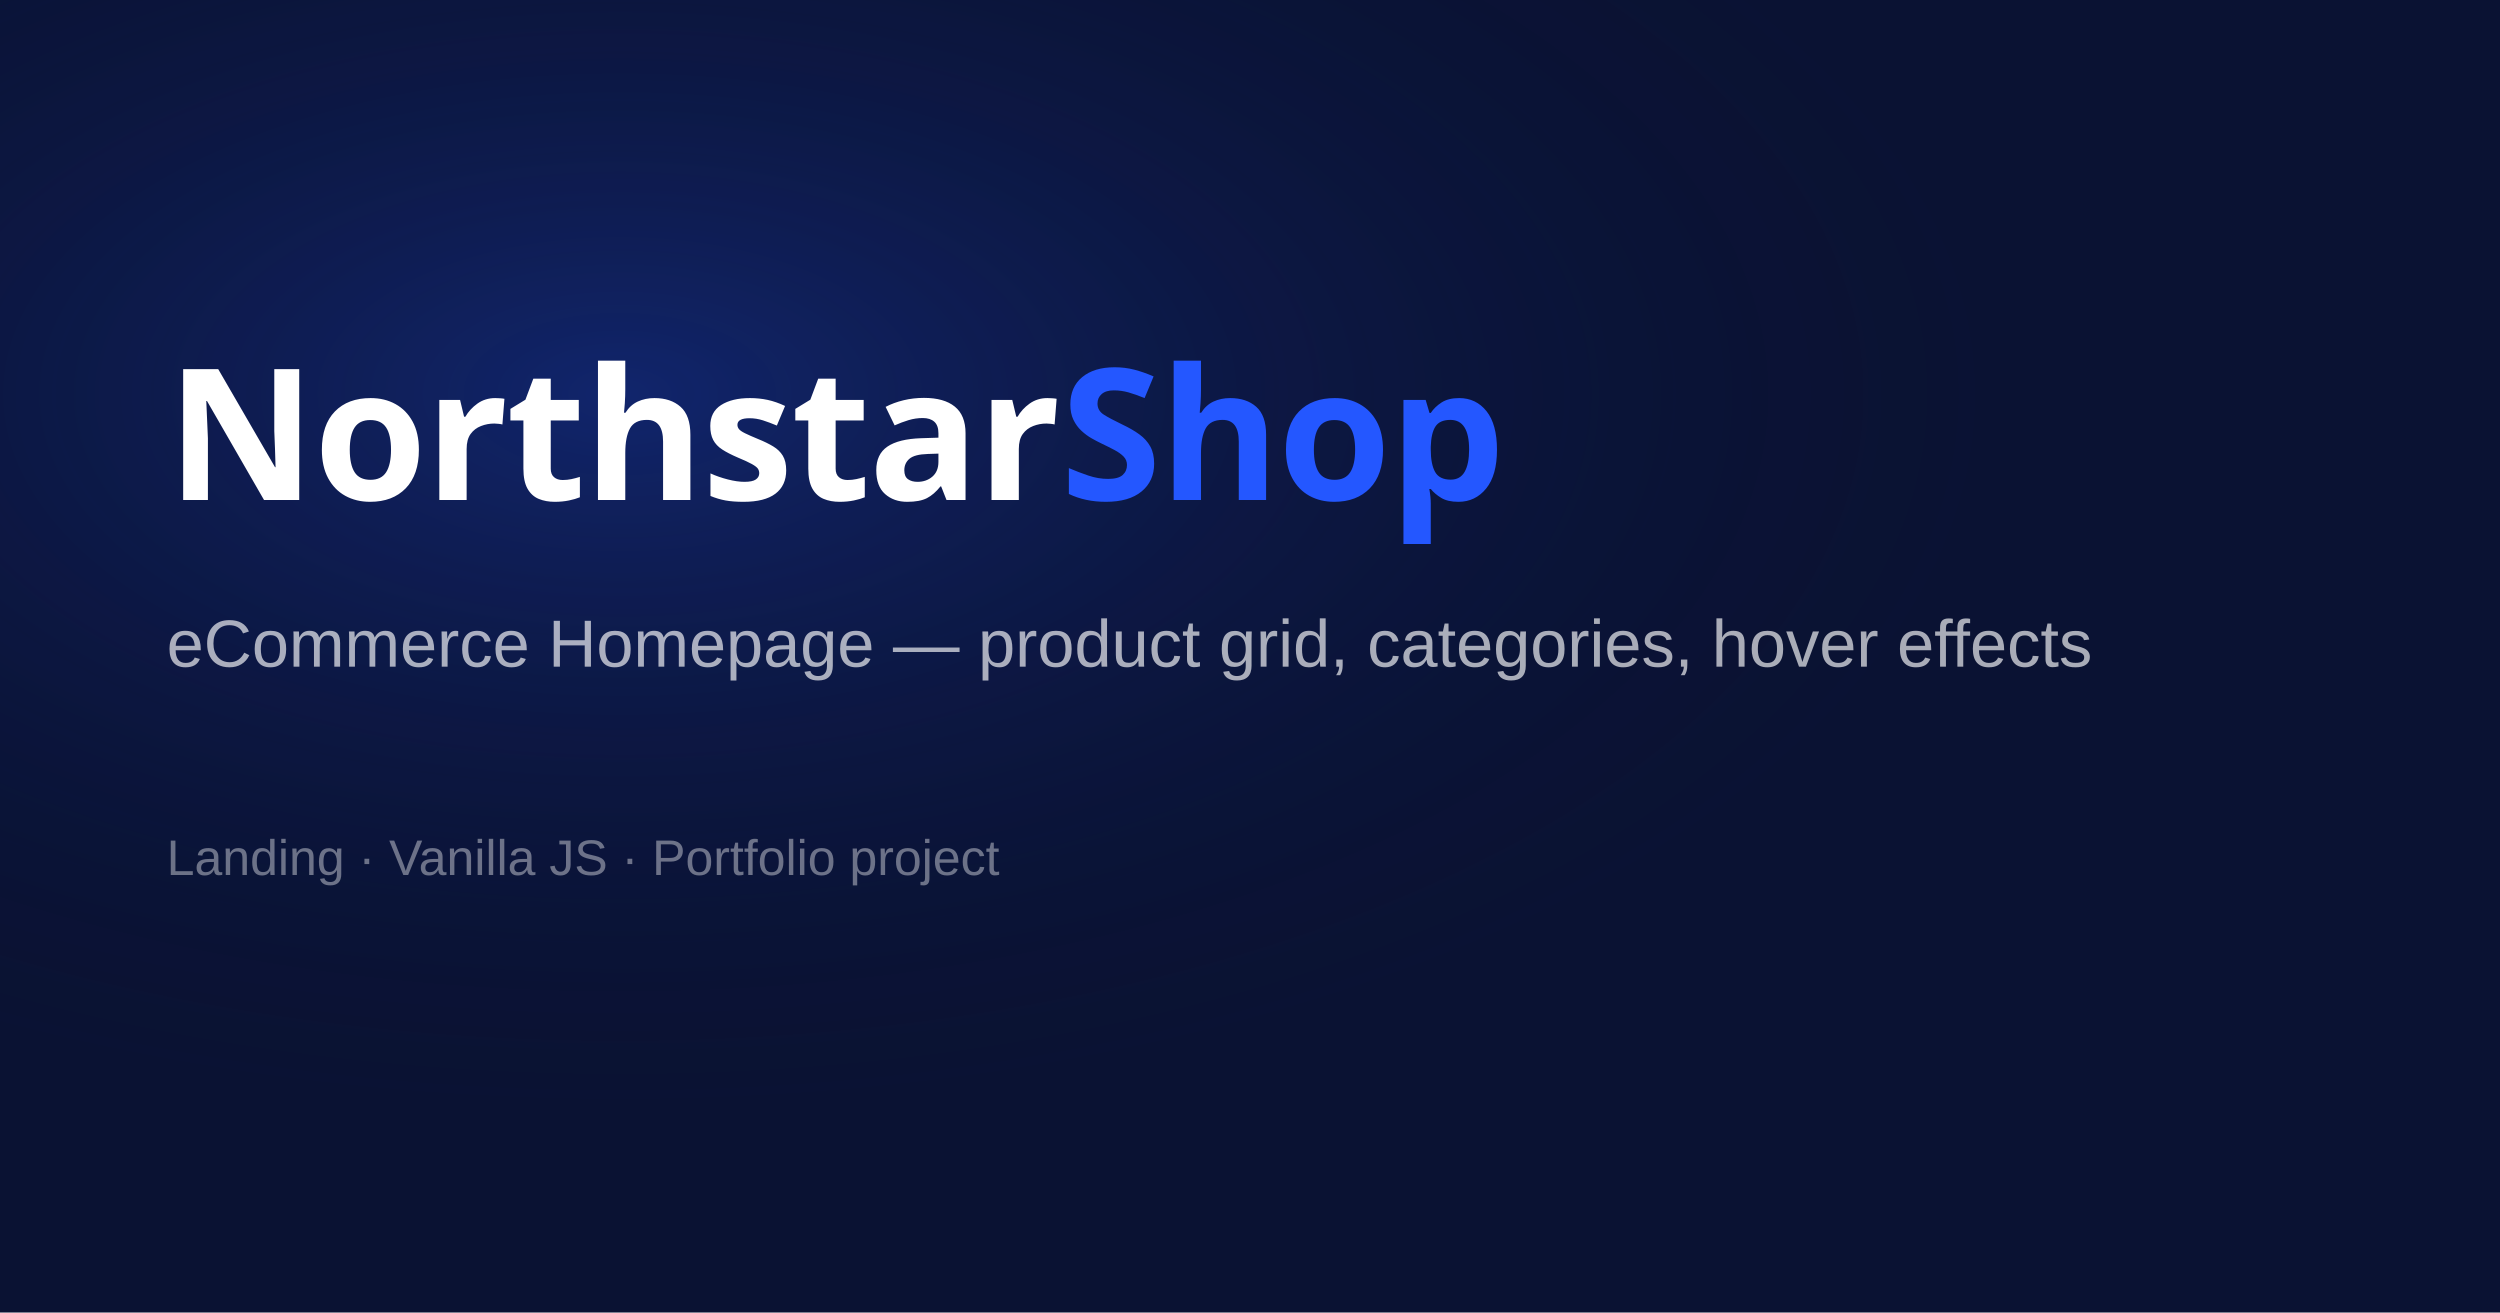
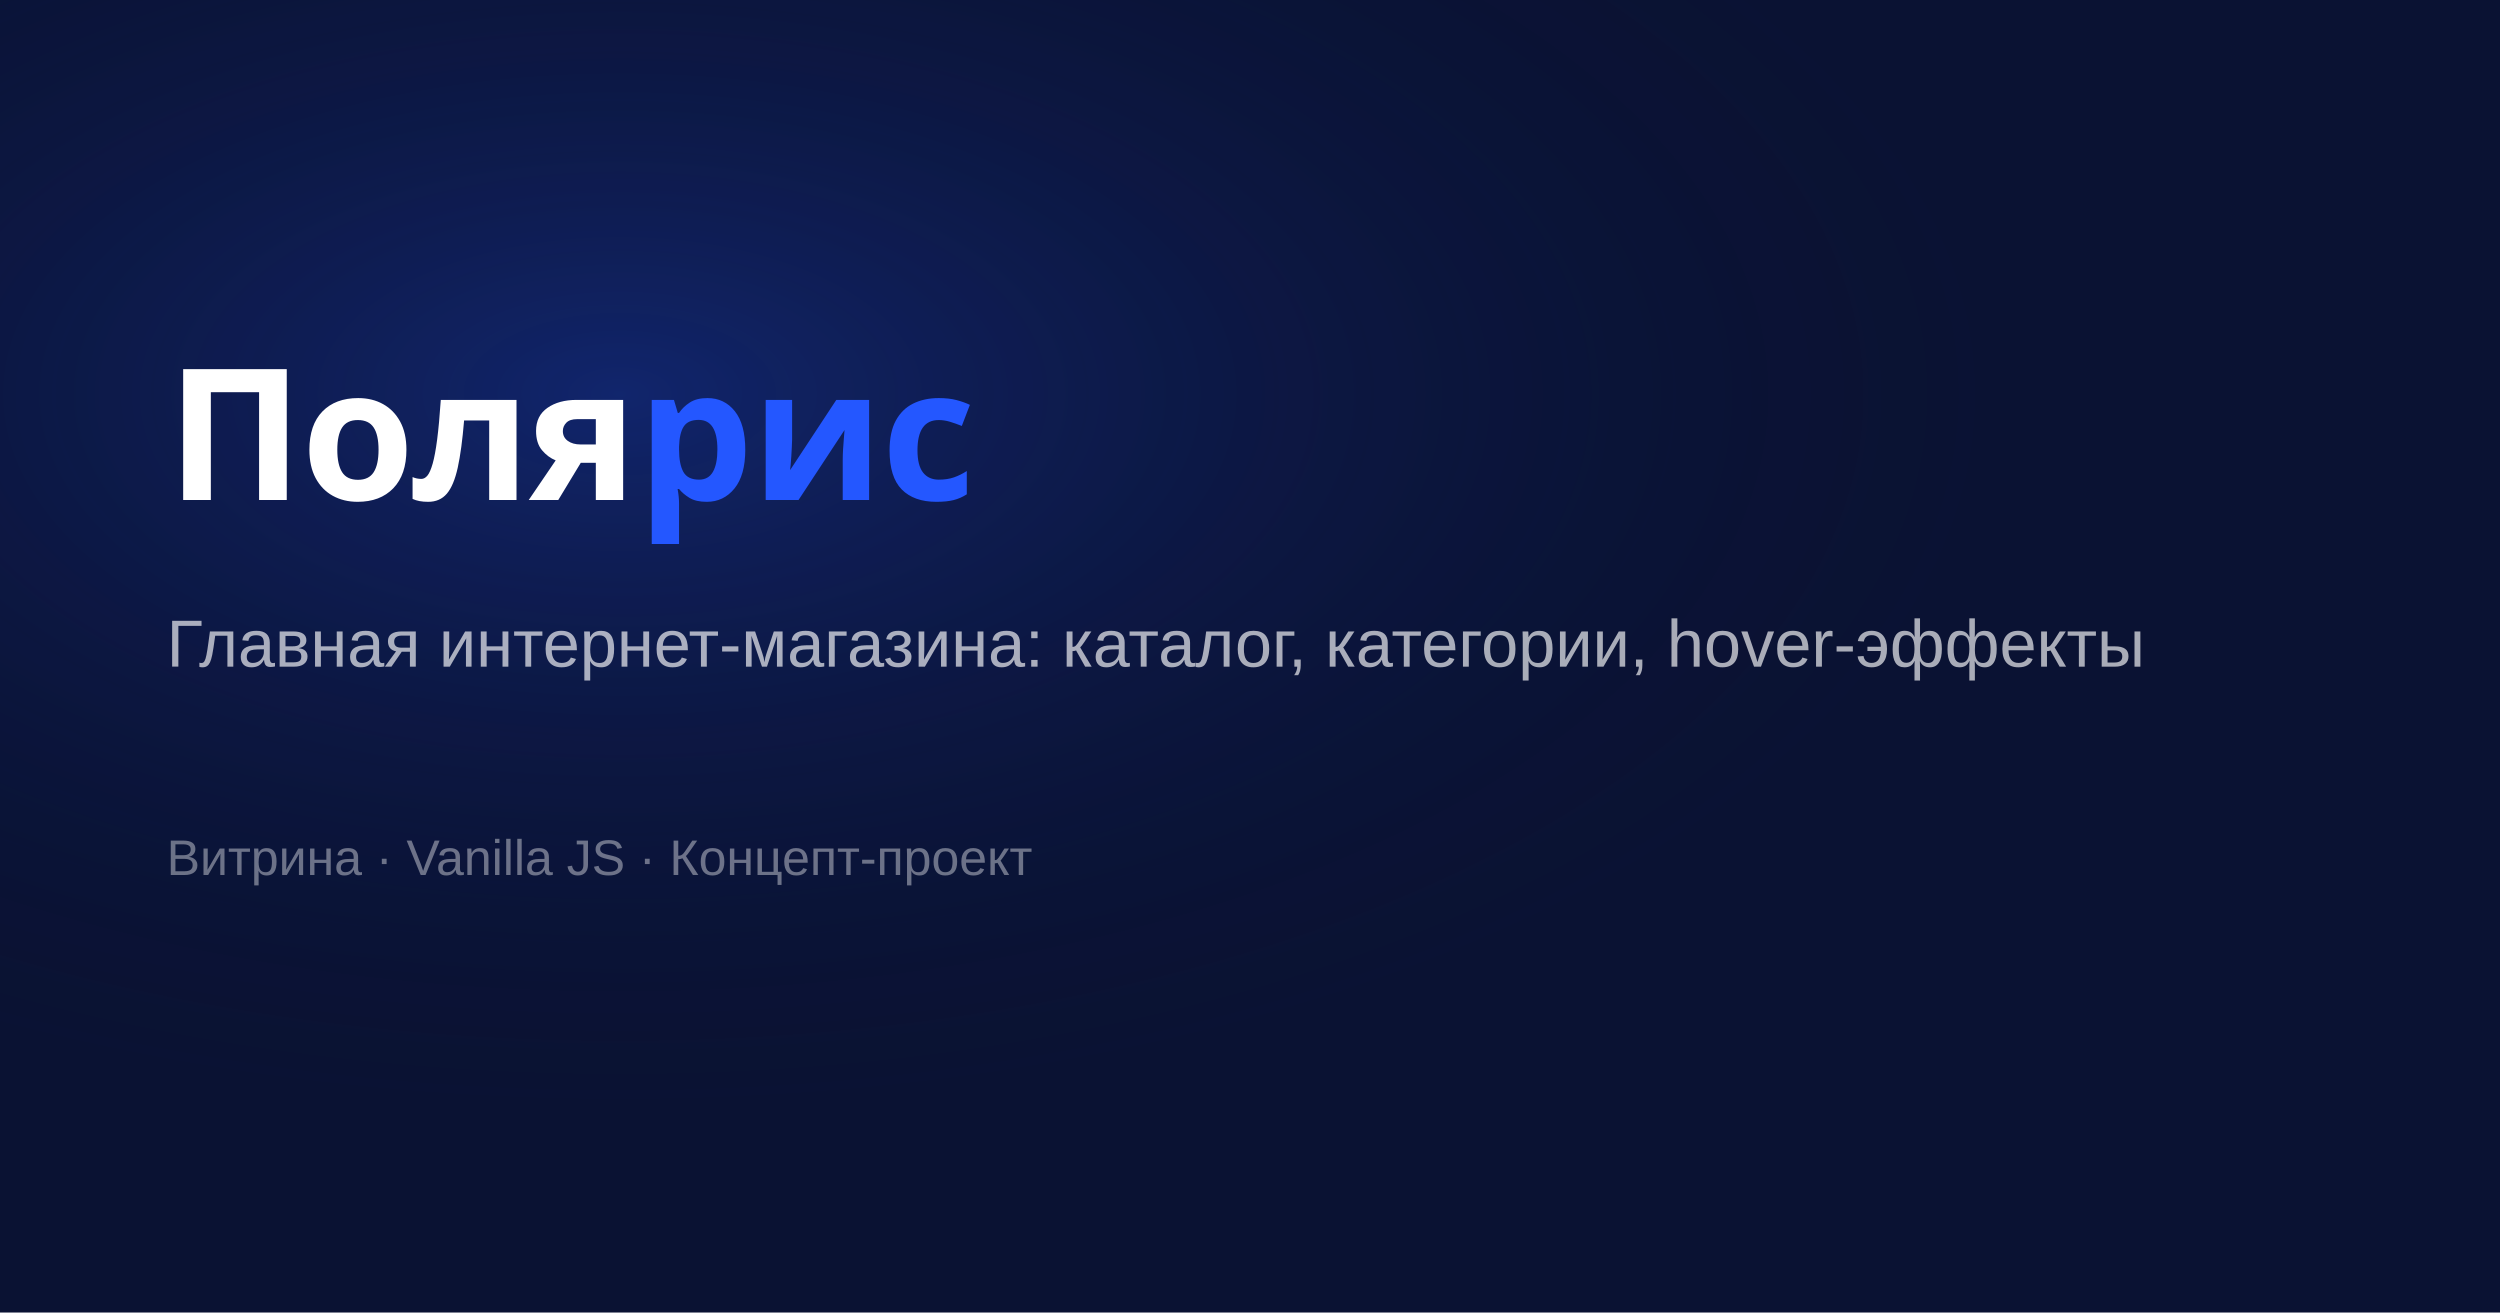
<svg xmlns="http://www.w3.org/2000/svg" width="1200" height="630" viewBox="0 0 1200 630">
  <rect width="1200" height="630" fill="#0a1233" />
  <rect width="1200" height="630" fill="url(#grad)" opacity="0.7" />
  <defs>
    <radialGradient id="grad" cx="25%" cy="30%" r="55%">
      <stop offset="0%" stop-color="#2457ff" stop-opacity="0.4" />
      <stop offset="100%" stop-color="#0a1233" stop-opacity="0" />
    </radialGradient>
  </defs>
-   <text x="80" y="240" font-family="'Arial Black', sans-serif" font-size="88" font-weight="900" fill="#ffffff" letter-spacing="-1">Northstar<tspan fill="#2457ff"> Shop</tspan>
+   <text x="80" y="240" font-family="'Arial Black', sans-serif" font-size="88" font-weight="900" fill="#ffffff" letter-spacing="-1">Поля<tspan fill="#2457ff">рис</tspan>
  </text>
-   <text x="80" y="320" font-family="Arial, sans-serif" font-size="32" font-weight="400" fill="rgba(255,255,255,0.65)">eCommerce Homepage — product grid, categories, hover effects</text>
-   <text x="80" y="420" font-family="Arial, sans-serif" font-size="24" fill="rgba(255,255,255,0.4)">Landing · Vanilla JS · Portfolio project</text>
+   <text x="80" y="320" font-family="Arial, sans-serif" font-size="32" font-weight="400" fill="rgba(255,255,255,0.65)">Главная интернет-магазина: каталог, категории, hover-эффекты</text>
+   <text x="80" y="420" font-family="Arial, sans-serif" font-size="24" fill="rgba(255,255,255,0.4)">Витрина · Vanilla JS · Концепт-проект</text>
</svg>
